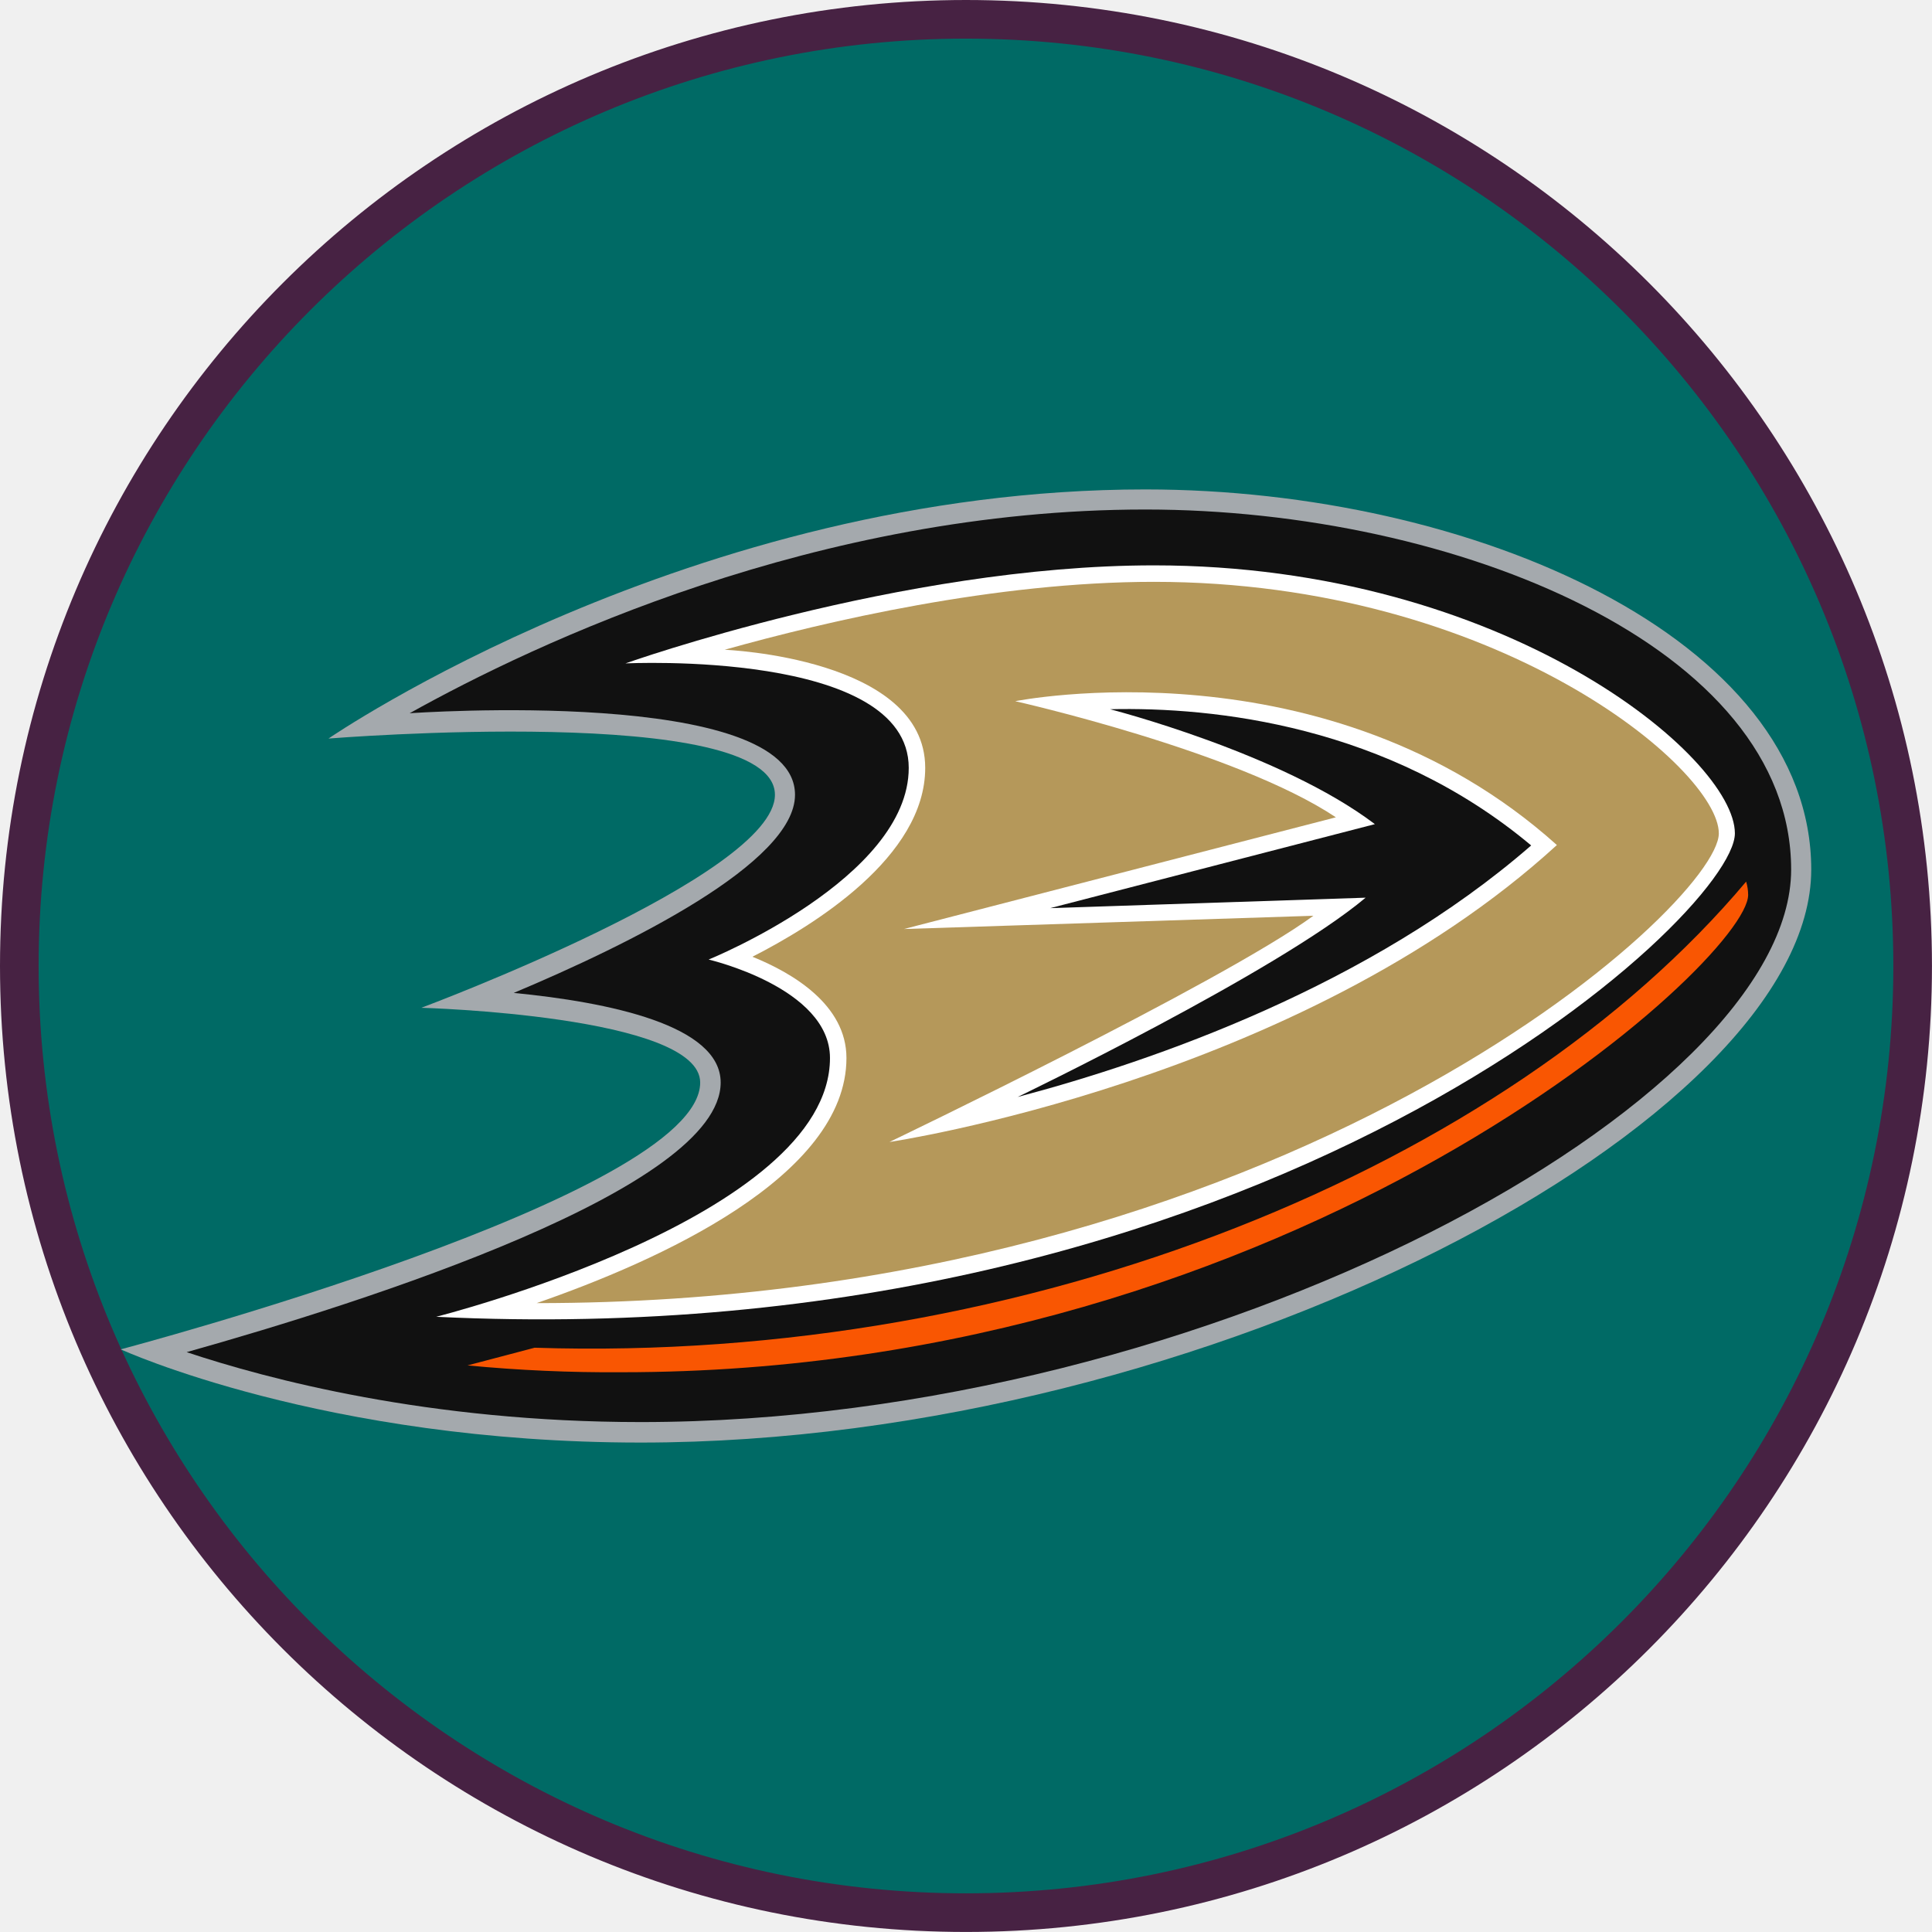
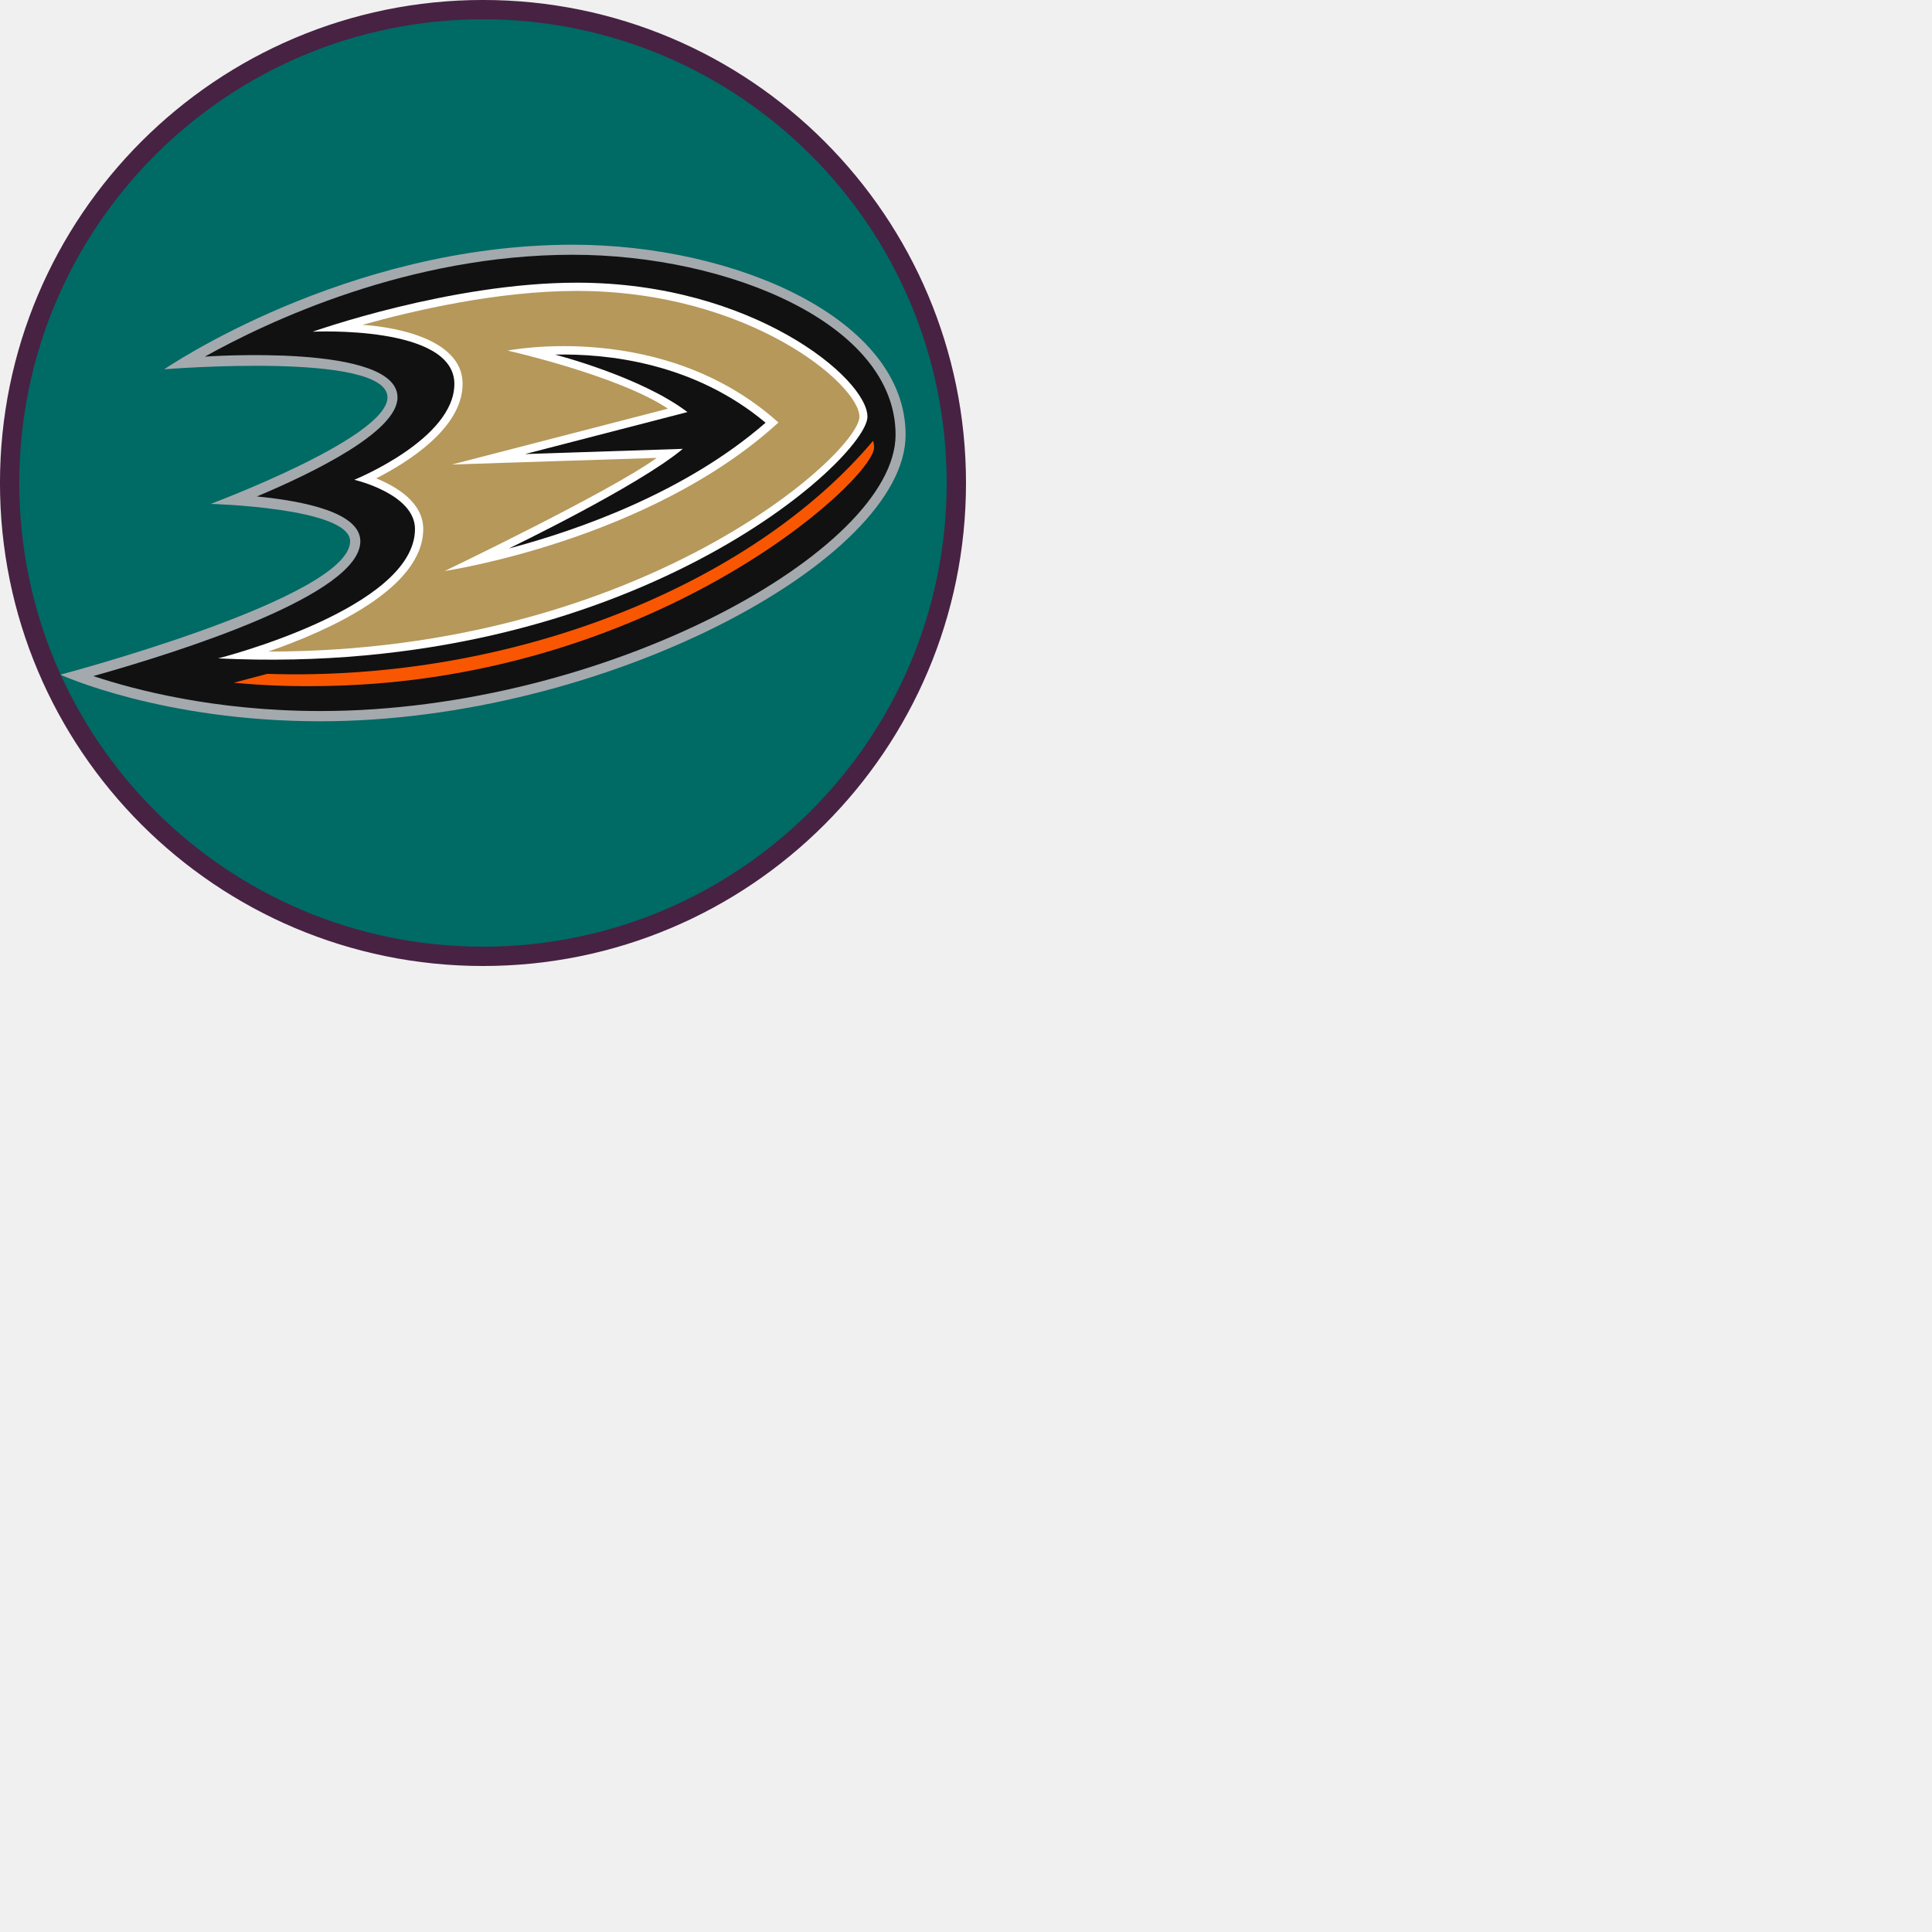
<svg xmlns="http://www.w3.org/2000/svg" width="200" height="200" viewBox="0 0 52.917 52.917" version="1.1" id="svg8">
  <defs id="defs2" />
  <g id="layer1">
-     <ellipse style="fill:#006a65;stroke:#472243;stroke-width:1.058;stroke-miterlimit:4;stroke-dasharray:none;stroke-opacity:1;fill-opacity:1" id="path833" cx="26.458" cy="26.458" rx="25.929" ry="25.929" />
-     <g transform="matrix(0.130531,0,0,0.130531,-10.09028,0.3520726)" id="g882" style="clip-rule:evenodd;fill-rule:evenodd">
+     <ellipse style="fill:#006a65;fill-opacity:1;stroke:#472243;stroke-width:0.529;stroke-miterlimit:4;stroke-dasharray:none;stroke-opacity:1" id="path833" cx="13.229" cy="13.229" rx="12.965" ry="12.965" />
+     <g transform="matrix(0.06526548,0,0,0.06526548,-5.045139,0.1760337)" id="g882" style="clip-rule:evenodd;fill-rule:evenodd">
      <path d="m 317.647,100 c -95.447,0 -171.416,52.276 -171.416,52.276 0,0 93.676,-7.588 93.676,11.805 0,17.033 -74.199,44.688 -74.199,44.688 0,0 58.516,1.602 58.516,15.684 0,23.861 -121.585,55.986 -121.585,55.986 0,0 42.58,19.562 109.106,19.562 119.224,0 245.615,-67.622 245.615,-120.236 0,-48.483 -71.079,-79.764 -139.713,-79.764 z" fill="#a4a9ad" id="path853" />
      <path d="m 317.647,104.216 c -68.887,0 -128.077,28.078 -154.385,42.749 0,0 80.86,-5.733 80.86,17.116 0,14.25 -34.738,31.366 -59.022,41.569 19.898,1.94 43.423,6.746 43.423,18.803 0,22.259 -74.536,46.036 -112.057,56.576 16.948,5.649 50.759,14.671 95.278,14.671 119.814,0 241.399,-67.454 241.399,-115.935 0,-46.628 -70.32,-75.549 -135.497,-75.549 z" fill="#111111" id="path855" />
      <path d="m 189.485,280.1 -14.081,3.711 c 10.761,1.031 21.568,1.509 32.378,1.433 142.073,0 236.34,-86.425 236.34,-100.168 -0.006,-0.943 -0.148,-1.881 -0.422,-2.783 -50.336,59.865 -150.336,101.181 -254.215,97.807 z" fill="#f95602" id="path857" />
      <path d="m 319.417,115.935 c -53.119,0 -110.876,20.573 -110.876,20.573 0,0 59.444,-2.951 59.444,21.922 0,23.188 -41.99,40.22 -41.99,40.22 0,0 25.463,5.902 25.463,20.658 0,33.474 -82.631,54.3 -82.631,54.3 173.441,8.431 272.512,-84.317 272.512,-101.434 0,-16.02 -48.229,-56.24 -121.922,-56.24 z" fill="#ffffff" id="path859" />
      <path d="m 319.417,119.392 c -33.305,0 -68.718,8.264 -90.05,14.25 0,0 42.075,1.687 42.075,24.789 0,18.718 -23.524,33.138 -36.257,39.629 8.348,3.373 19.73,10.034 19.73,21.248 0,24.957 -39.713,42.664 -65.007,51.433 157.335,0 248.06,-83.642 248.06,-98.566 0,-13.575 -46.628,-52.783 -118.55,-52.783 z" fill="#b5985a" id="path861" />
      <path d="m 290.328,144.435 c 0,0 46.458,10.455 67.285,24.368 l -90.641,23.44 85.919,-2.783 c -19.139,13.997 -88.954,47.471 -88.954,47.471 0,0 85.835,-12.731 140.05,-62.31 -48.23,-43.339 -113.659,-30.185 -113.659,-30.185 z" fill="#ffffff" id="path863" />
      <path d="m 310.228,146.122 c 0,0 35.918,9.19 55.565,24.114 l -68.128,17.622 66.188,-2.191 c -18.55,15.598 -73.019,41.821 -73.019,41.821 28.668,-7.588 73.947,-23.355 107.757,-52.782 -30.101,-25.211 -66.526,-29.09 -88.364,-28.583 z" fill="#111111" id="path865" />
    </g>
  </g>
</svg>
